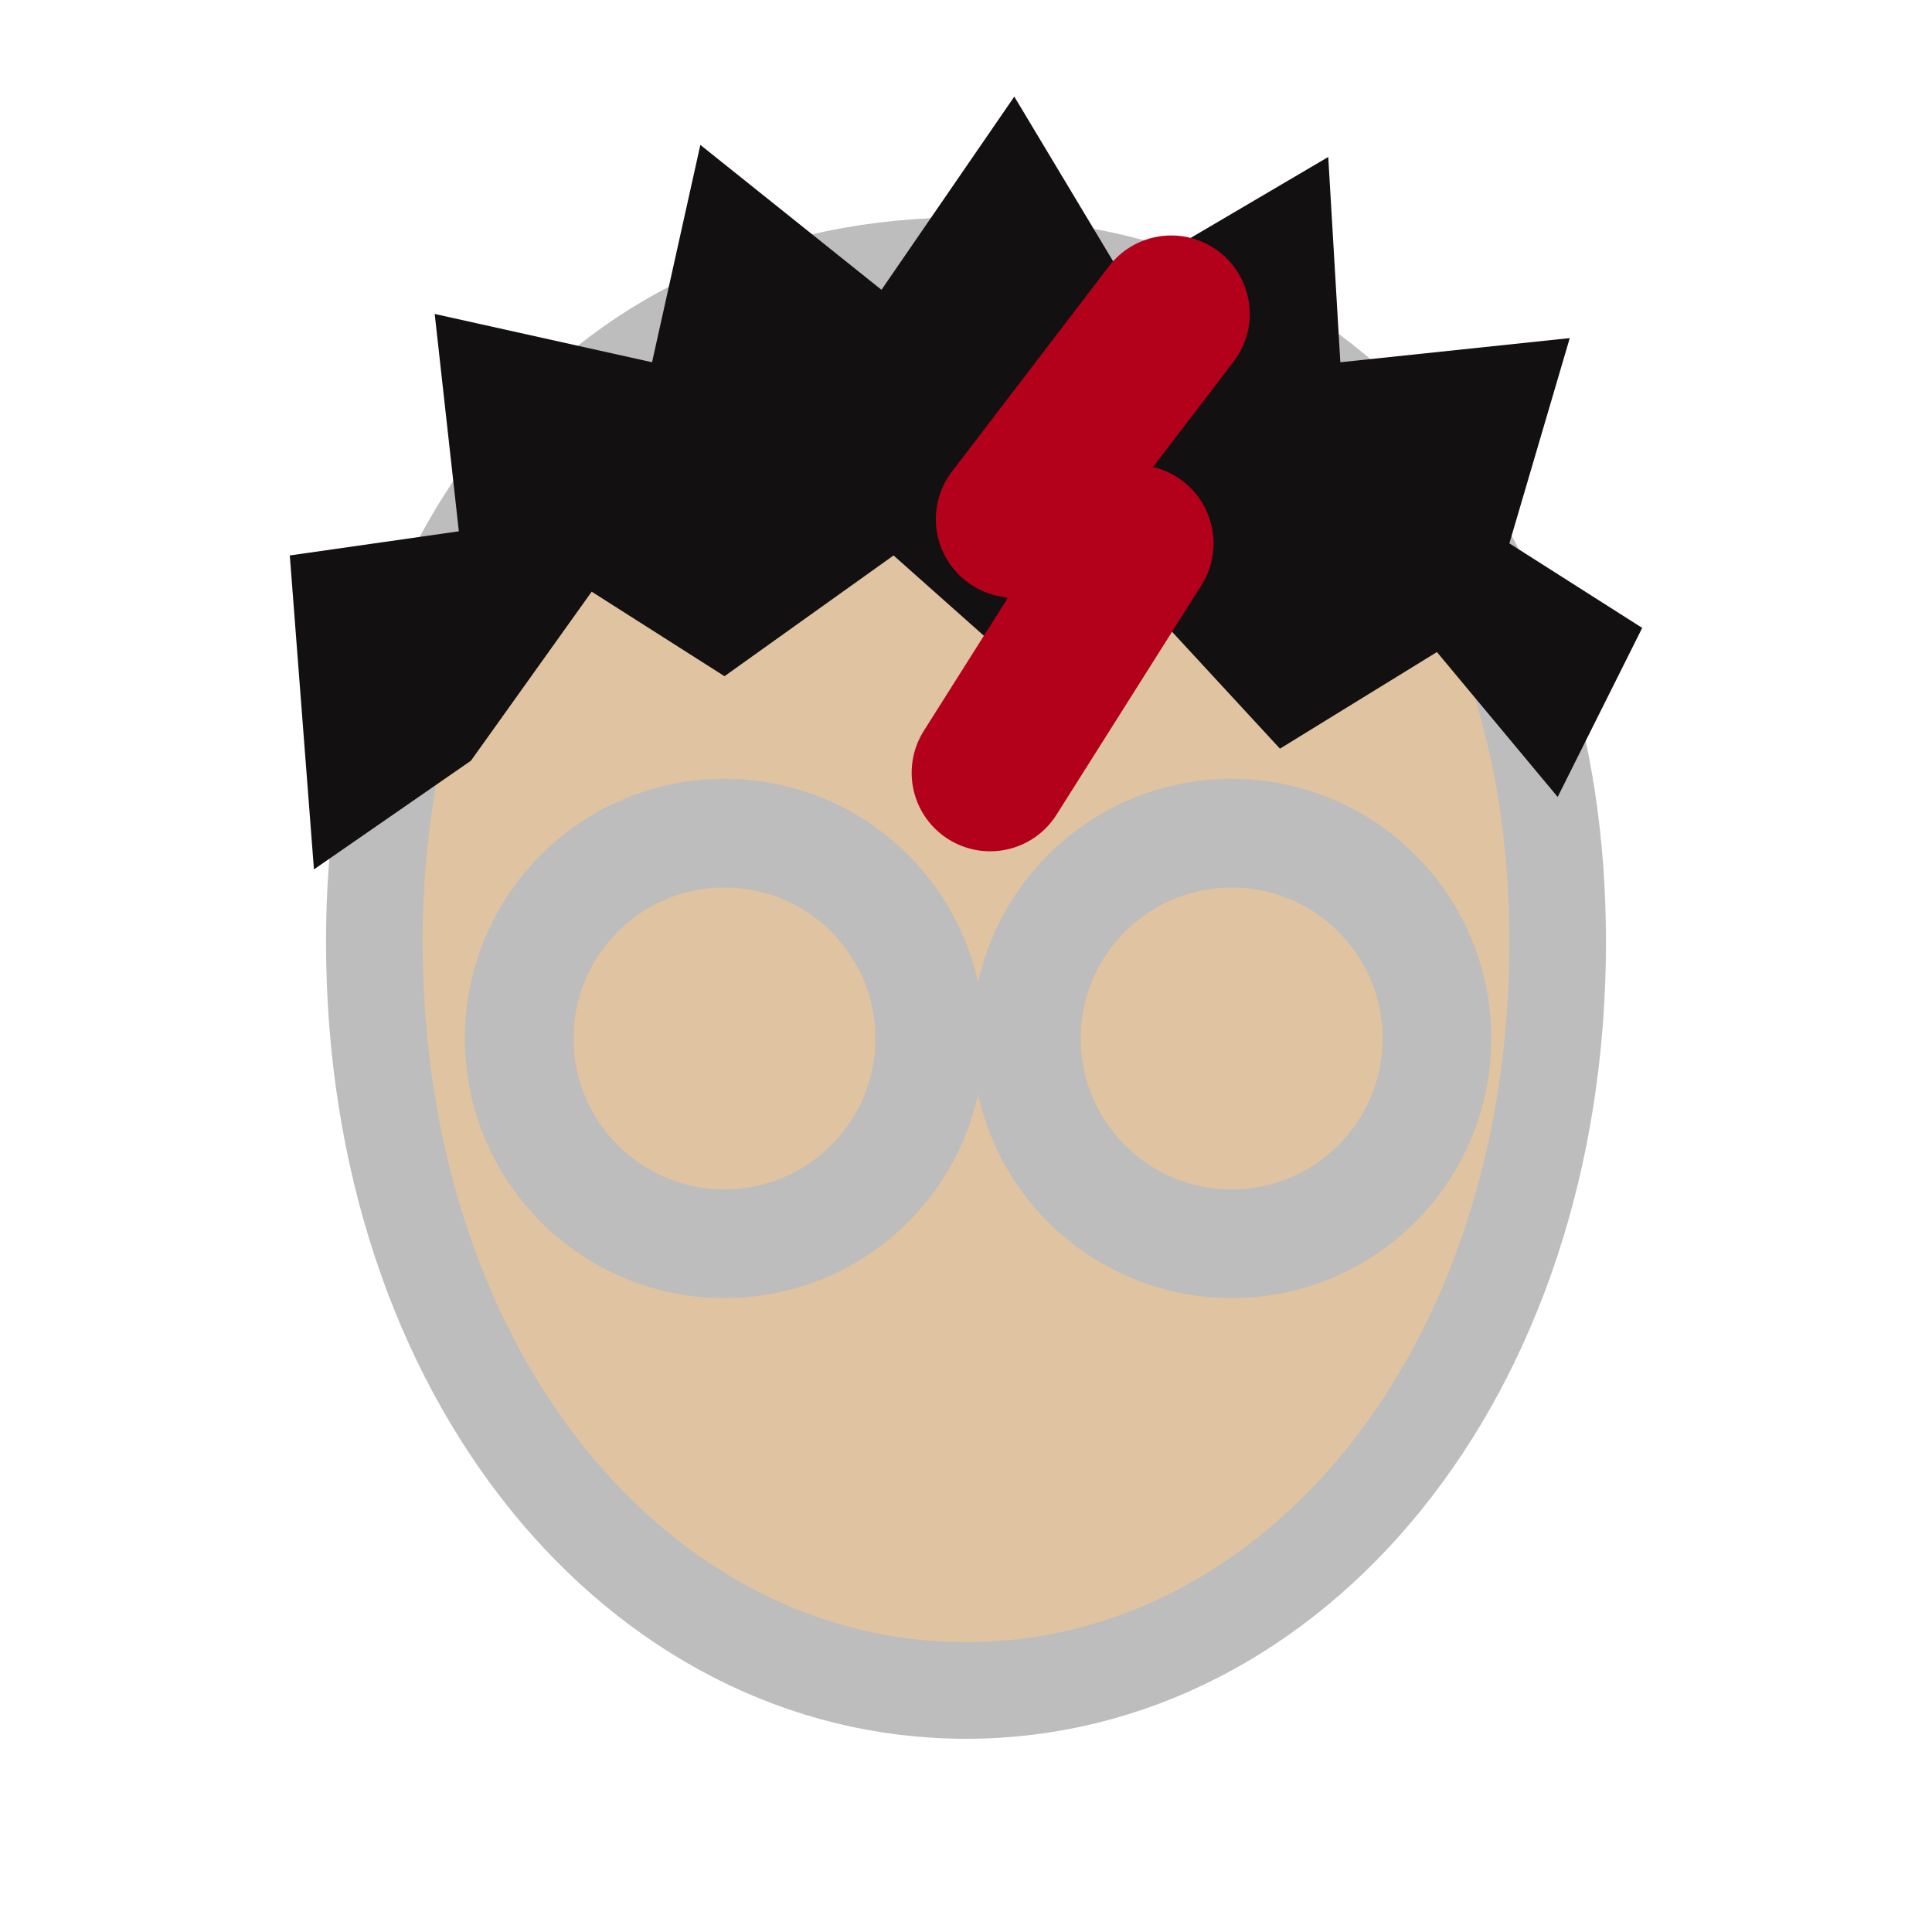
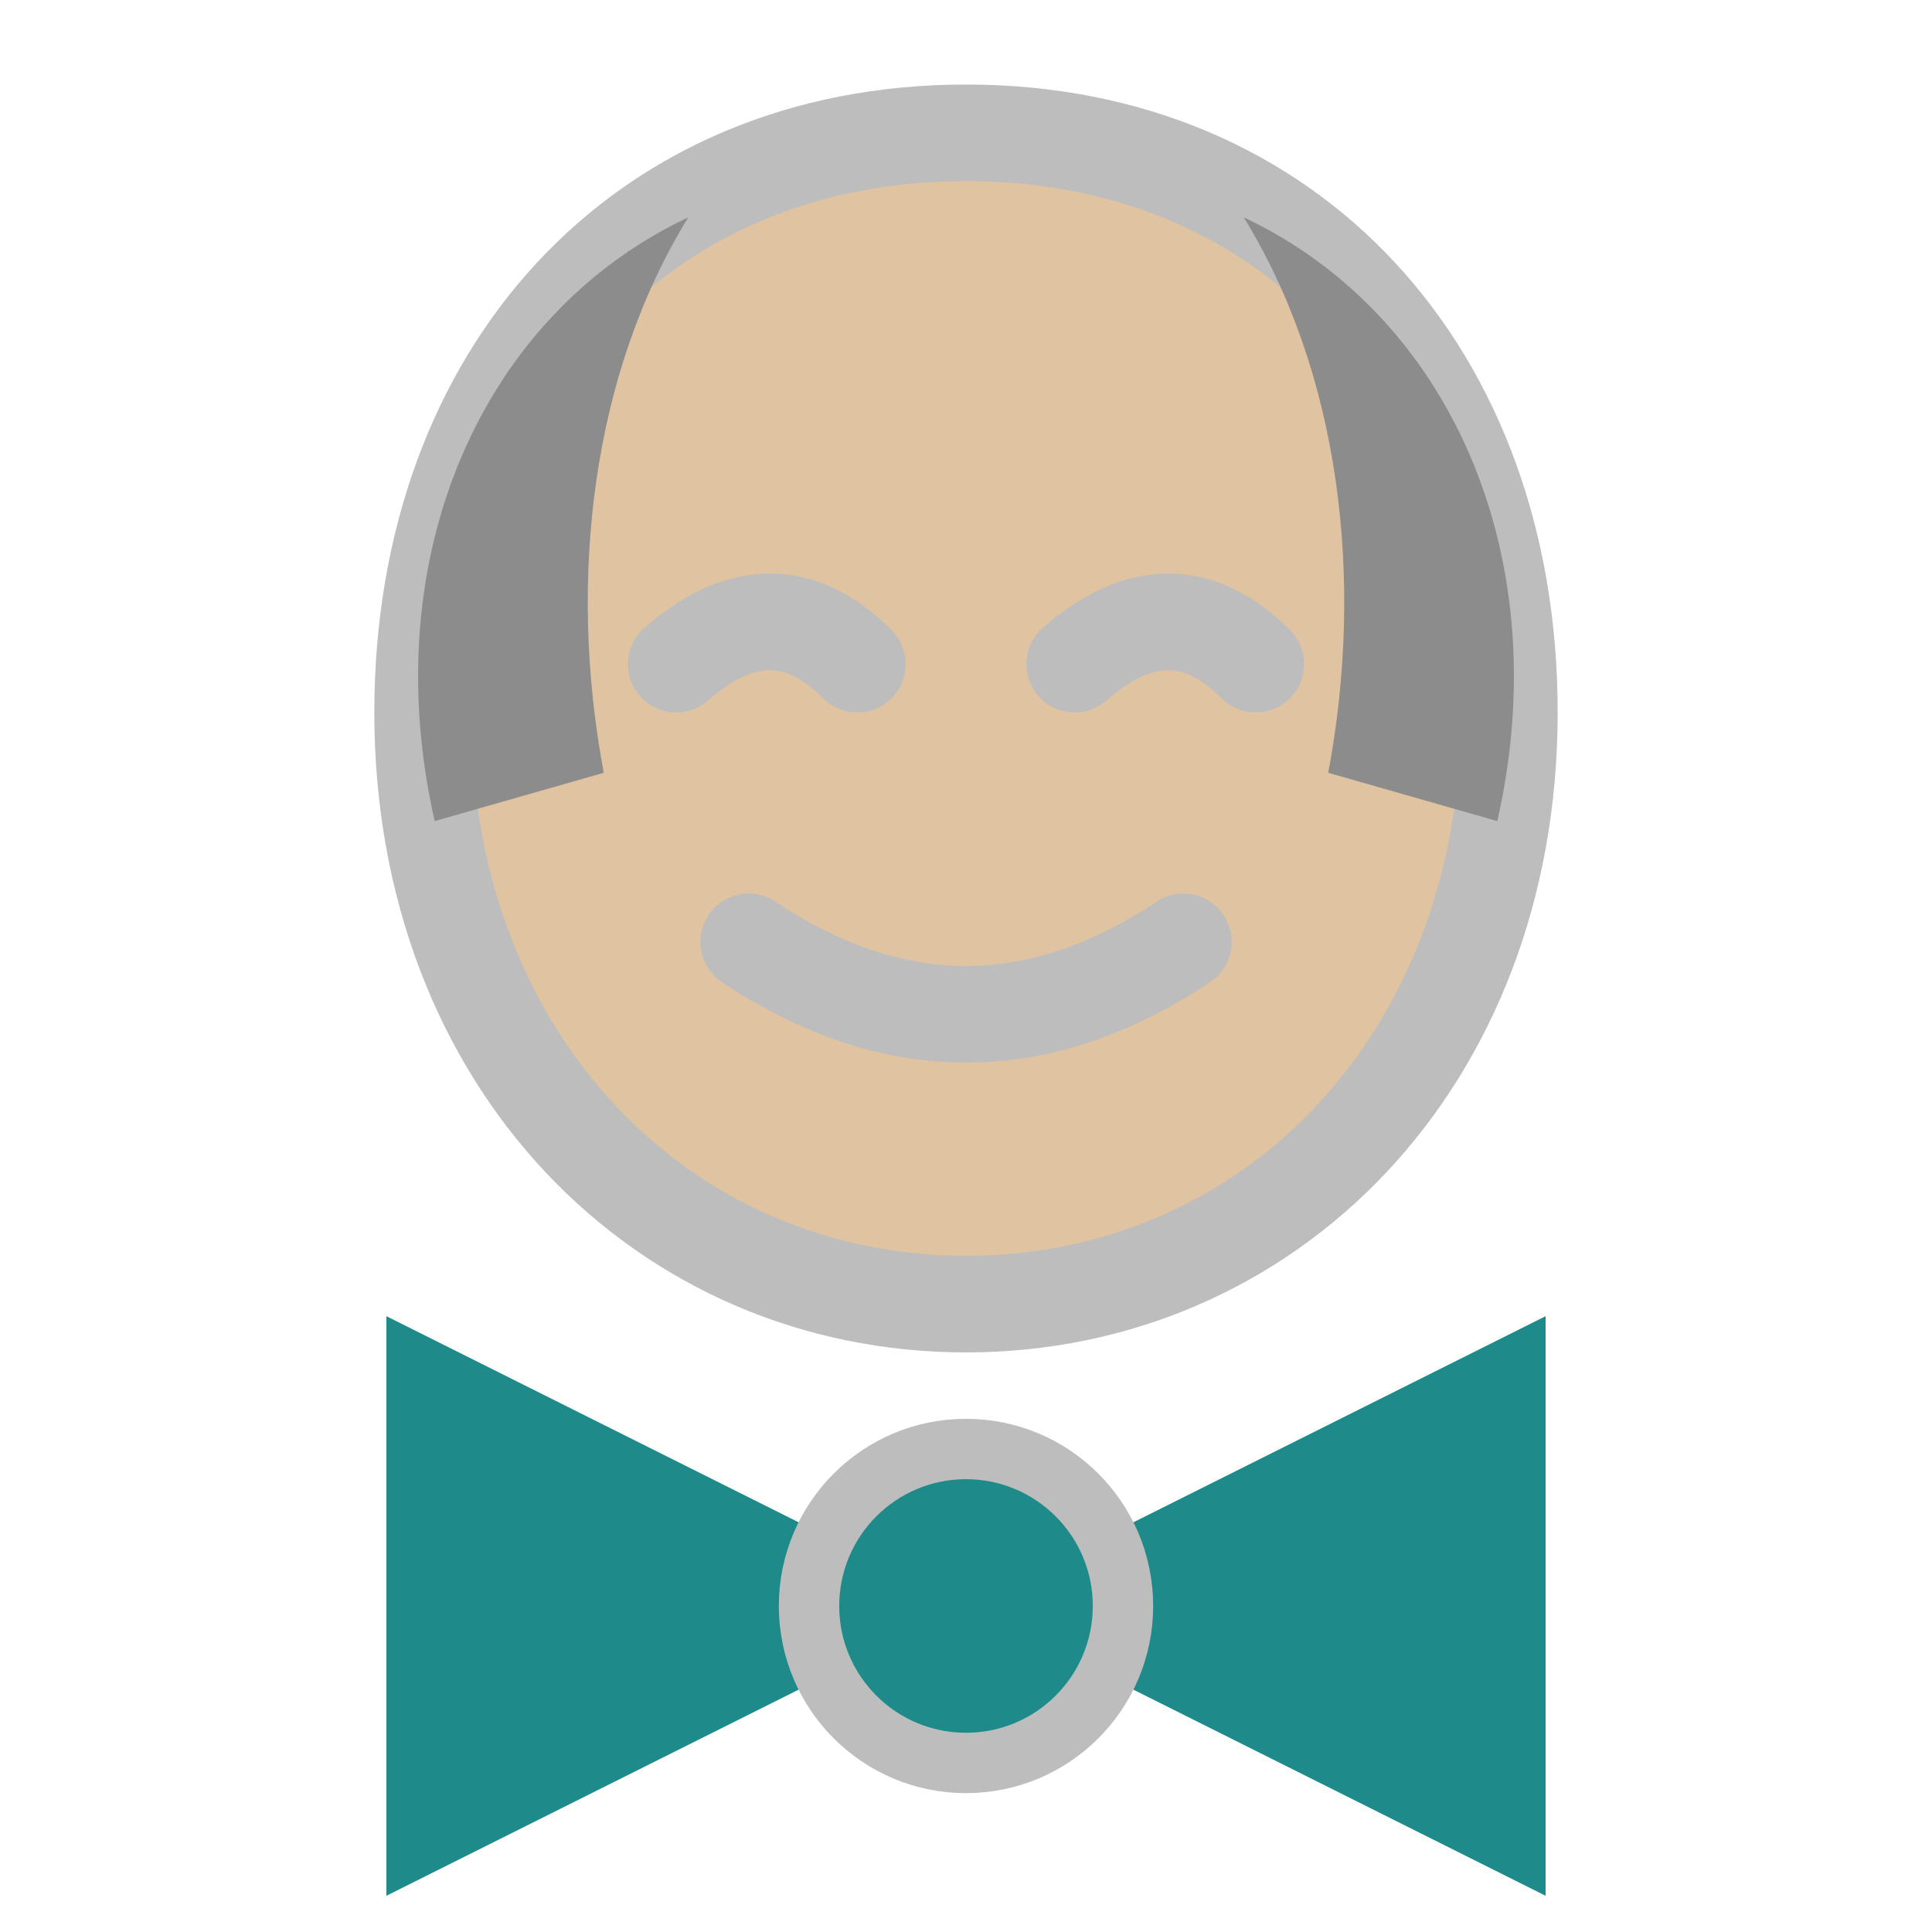
<svg xmlns="http://www.w3.org/2000/svg" width="16" height="16" viewBox="0 0 16 16">
-   <path d="M8 2.2c3 0 4.9 2.3 4.9 5.6 0 3.6-2.2 6.2-4.9 6.2S3.1 11.4 3.1 7.8C3.1 4.5 5 2.2 8 2.2z" fill="#e0c3a0" stroke="#bdbdbd" stroke-width="0.8" />
-   <path d="M2.6 7.2 2.4 4.6 3.8 4.4 3.6 2.6 5.4 3 5.8 1.2 7.3 2.4 8.4 0.8 9.3 2.3 11 1.3 11.1 3 13 2.8 12.5 4.5 13.6 5.2 12.9 6.6 11.9 5.4 10.6 6.2 9.4 4.9 8.3 5.4 7.4 4.6 6 5.6 4.9 4.9 3.9 6.3Z" fill="#121010" />
-   <path d="M9.7 2.6 8.4 4.3 9.4 4.5 8.2 6.4" fill="none" stroke="#b3001b" stroke-width="1.3" stroke-linecap="round" stroke-linejoin="round" />
-   <g fill="none" stroke="#bdbdbd" stroke-width="0.9">
-     <circle cx="6" cy="8.6" r="1.7" />
-     <circle cx="10.2" cy="8.6" r="1.7" />
-     <path d="M7.7 8.6h0.8" />
+   <path d="M8 1.1c2.7 0 4.5 2 4.5 4.8 0 2.9-2 4.9-4.5 4.9S3.5 8.8 3.5 5.9C3.5 3.1 5.3 1.1 8 1.1z" fill="#e0c3a0" stroke="#bdbdbd" stroke-width="0.8" />
+   <path d="M3.6 6.8C3.1 4.6 4 2.6 5.7 1.8 4.9 3.1 4.7 4.8 5 6.4z" fill="#8c8c8c" />
+   <path d="M12.4 6.8c.5-2.2-.4-4.2-2.1-5 .8 1.3 1 3 .7 4.6z" fill="#8c8c8c" />
+   <g fill="none" stroke="#bdbdbd" stroke-width="0.8" stroke-linecap="round">
+     <path d="M5.6 5.5q.8-.7 1.5 0" />
+     <path d="M8.9 5.5q.8-.7 1.5 0" />
+     <path d="M6.2 7.8q1.8 1.2 3.6 0" />
  </g>
+   <path d="M8 13.3 3.2 10.9v4.8zM8 13.3l4.8-2.4v4.8z" fill="#1f8a8a" />
+   <circle cx="8" cy="13.3" r="1.3" fill="#1f8a8a" stroke="#bdbdbd" stroke-width="0.5" />
</svg>
